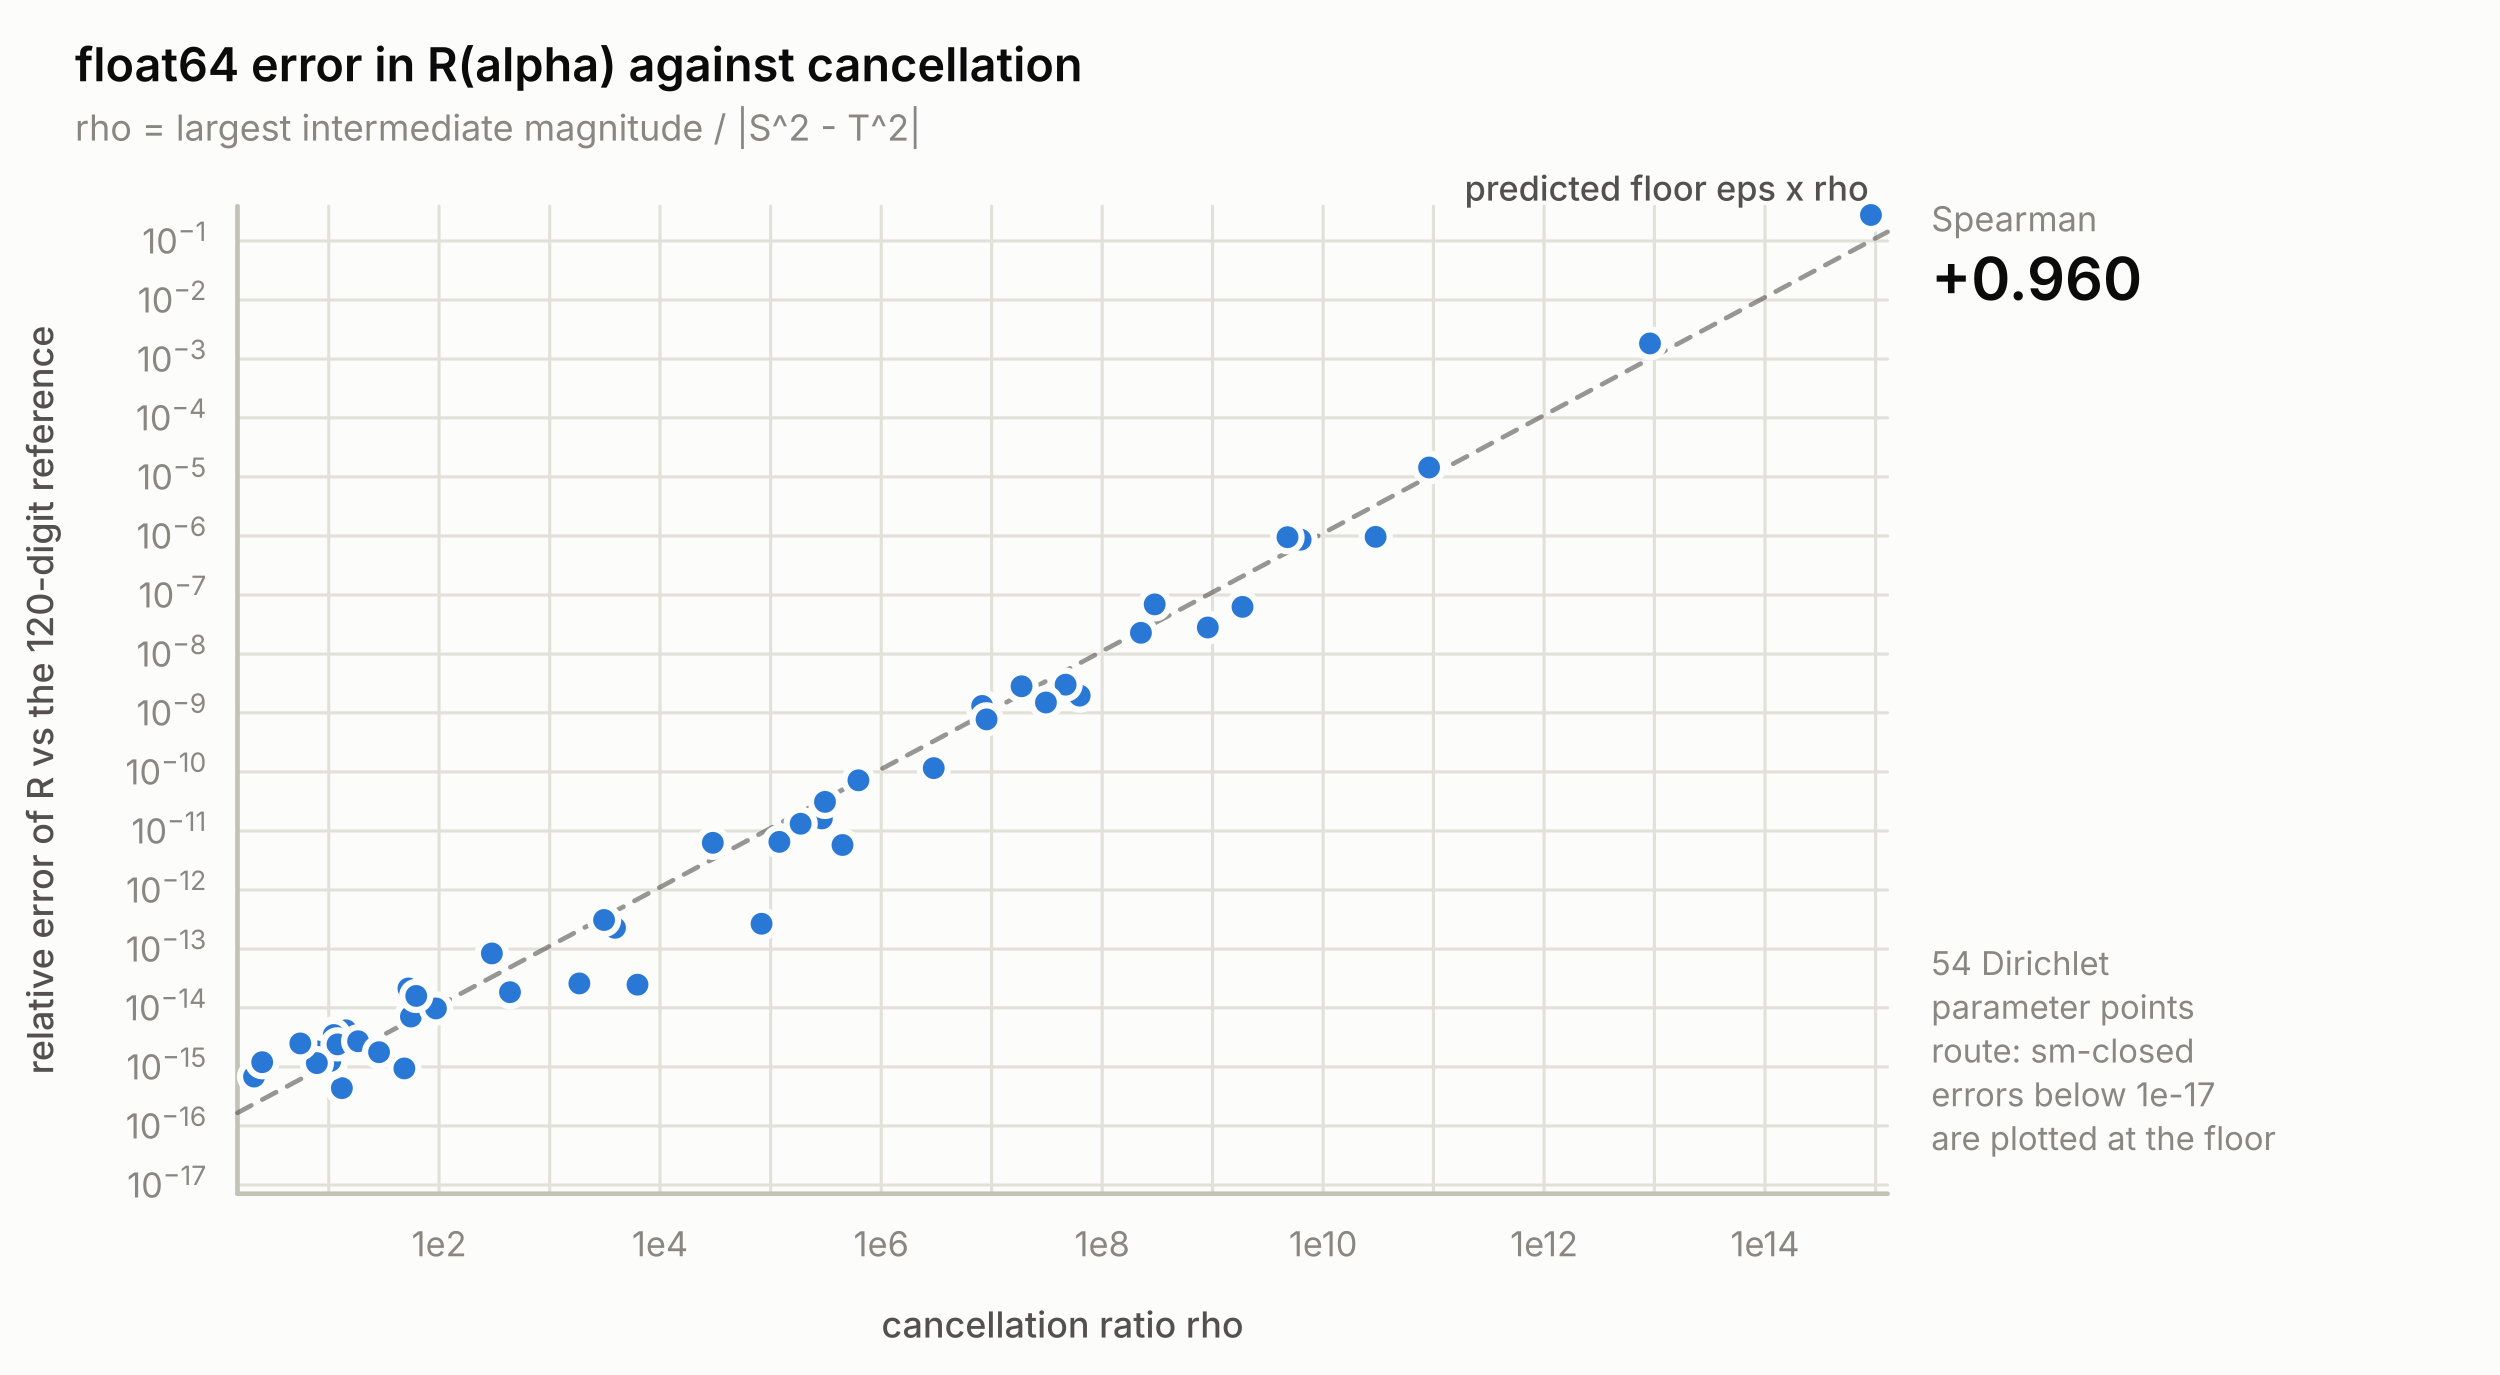
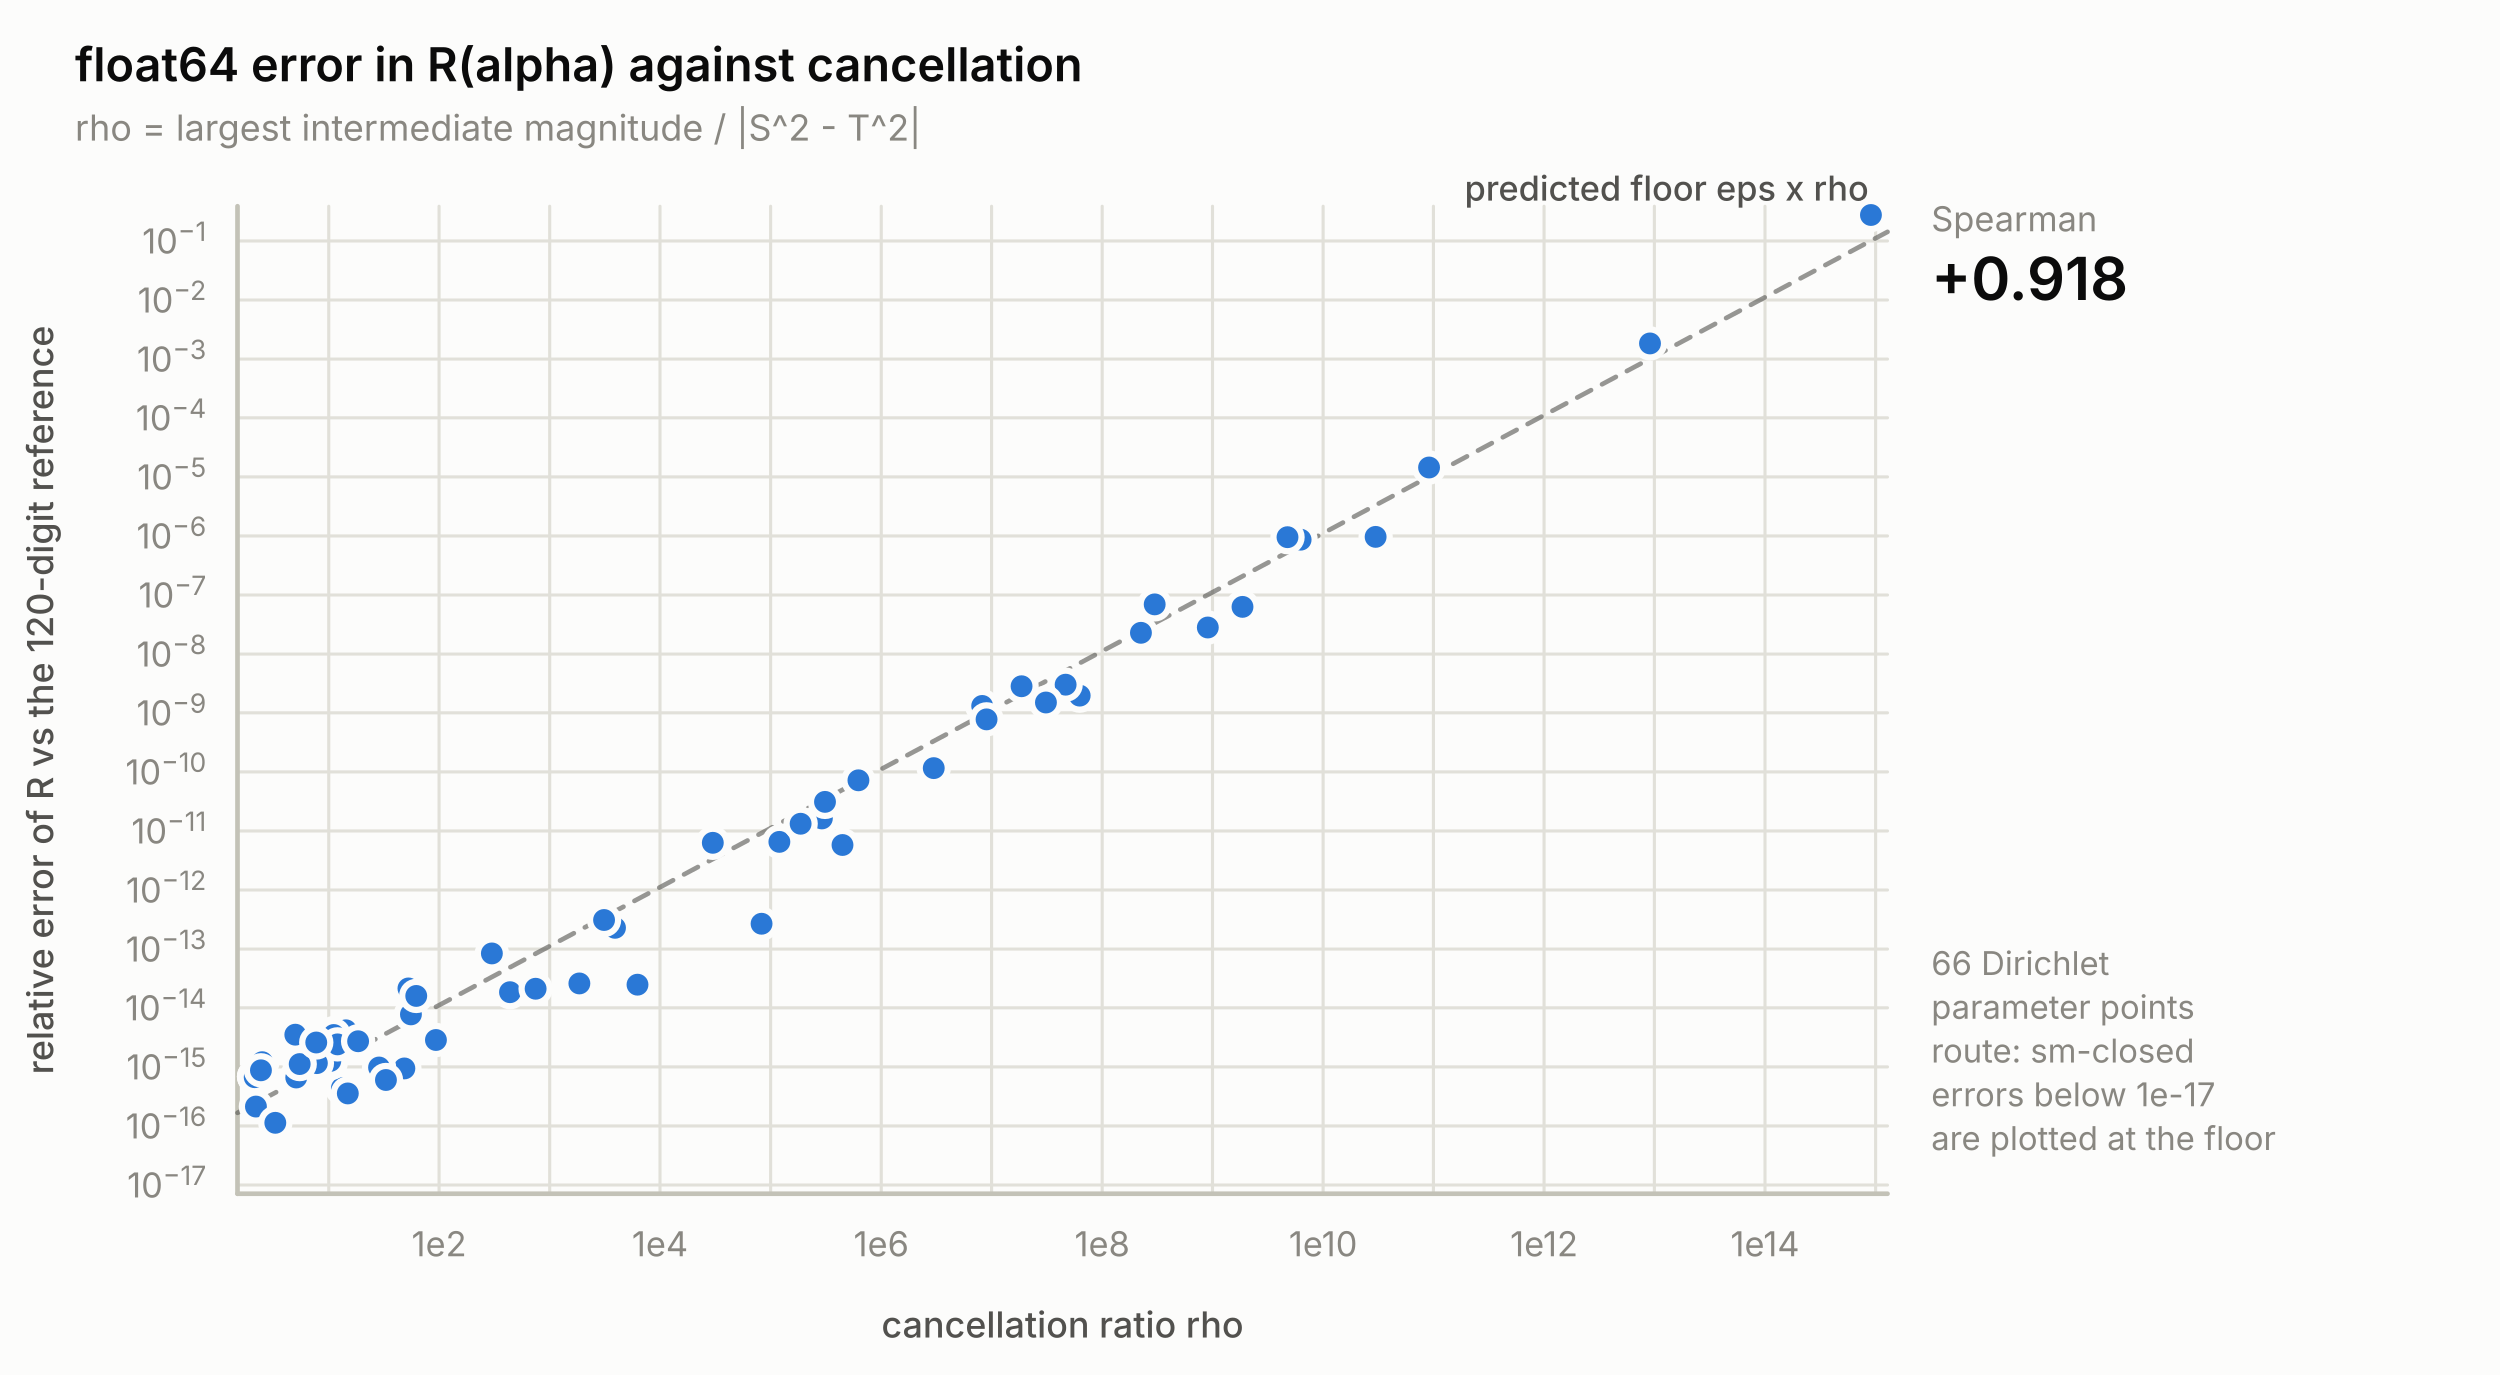
<svg xmlns="http://www.w3.org/2000/svg" width="800" height="440" viewBox="0 0 800 440" role="img">
  <rect width="800" height="440" fill="#fcfcfb" />
  <text x="24.0" y="26.0" font-family="system-ui, -apple-system, &quot;Segoe UI&quot;, sans-serif" font-size="15" fill="#0b0b0b" text-anchor="start" font-weight="600">float64 error in R(alpha) against cancellation</text>
  <text x="24.0" y="45.0" font-family="system-ui, -apple-system, &quot;Segoe UI&quot;, sans-serif" font-size="11.5" fill="#898781" text-anchor="start" font-weight="400">rho = largest intermediate magnitude / |S^2 - T^2|</text>
  <text x="340.0" y="428.0" font-family="system-ui, -apple-system, &quot;Segoe UI&quot;, sans-serif" font-size="11.5" fill="#52514e" text-anchor="middle" font-weight="500">cancellation ratio rho</text>
  <text transform="translate(17,224.0) rotate(-90)" font-family="system-ui, -apple-system, &quot;Segoe UI&quot;, sans-serif" font-size="11.5" fill="#52514e" text-anchor="middle" font-weight="500">relative error of R vs the 120-digit reference</text>
  <line x1="76.0" y1="379.2" x2="604.0" y2="379.2" stroke="#e1e0d9" stroke-width="1.0" stroke-linecap="round" opacity="1.00" />
  <text x="66.0" y="383.2" font-family="system-ui, -apple-system, &quot;Segoe UI&quot;, sans-serif" font-size="11" fill="#898781" text-anchor="end" font-weight="400" font-variant-numeric="tabular-nums">10<tspan dy="-4" font-size="8.5">−17</tspan>
  </text>
  <line x1="76.0" y1="360.3" x2="604.0" y2="360.3" stroke="#e1e0d9" stroke-width="1.0" stroke-linecap="round" opacity="1.00" />
  <text x="66.0" y="364.3" font-family="system-ui, -apple-system, &quot;Segoe UI&quot;, sans-serif" font-size="11" fill="#898781" text-anchor="end" font-weight="400" font-variant-numeric="tabular-nums">10<tspan dy="-4" font-size="8.5">−16</tspan>
  </text>
  <line x1="76.0" y1="341.4" x2="604.0" y2="341.4" stroke="#e1e0d9" stroke-width="1.0" stroke-linecap="round" opacity="1.00" />
  <text x="66.0" y="345.4" font-family="system-ui, -apple-system, &quot;Segoe UI&quot;, sans-serif" font-size="11" fill="#898781" text-anchor="end" font-weight="400" font-variant-numeric="tabular-nums">10<tspan dy="-4" font-size="8.5">−15</tspan>
  </text>
  <line x1="76.0" y1="322.5" x2="604.0" y2="322.5" stroke="#e1e0d9" stroke-width="1.0" stroke-linecap="round" opacity="1.00" />
  <text x="66.0" y="326.5" font-family="system-ui, -apple-system, &quot;Segoe UI&quot;, sans-serif" font-size="11" fill="#898781" text-anchor="end" font-weight="400" font-variant-numeric="tabular-nums">10<tspan dy="-4" font-size="8.5">−14</tspan>
  </text>
  <line x1="76.0" y1="303.7" x2="604.0" y2="303.7" stroke="#e1e0d9" stroke-width="1.0" stroke-linecap="round" opacity="1.00" />
  <text x="66.0" y="307.7" font-family="system-ui, -apple-system, &quot;Segoe UI&quot;, sans-serif" font-size="11" fill="#898781" text-anchor="end" font-weight="400" font-variant-numeric="tabular-nums">10<tspan dy="-4" font-size="8.5">−13</tspan>
  </text>
  <line x1="76.0" y1="284.8" x2="604.0" y2="284.8" stroke="#e1e0d9" stroke-width="1.0" stroke-linecap="round" opacity="1.00" />
  <text x="66.0" y="288.8" font-family="system-ui, -apple-system, &quot;Segoe UI&quot;, sans-serif" font-size="11" fill="#898781" text-anchor="end" font-weight="400" font-variant-numeric="tabular-nums">10<tspan dy="-4" font-size="8.5">−12</tspan>
  </text>
  <line x1="76.0" y1="265.9" x2="604.0" y2="265.9" stroke="#e1e0d9" stroke-width="1.0" stroke-linecap="round" opacity="1.00" />
  <text x="66.0" y="269.9" font-family="system-ui, -apple-system, &quot;Segoe UI&quot;, sans-serif" font-size="11" fill="#898781" text-anchor="end" font-weight="400" font-variant-numeric="tabular-nums">10<tspan dy="-4" font-size="8.5">−11</tspan>
  </text>
  <line x1="76.0" y1="247.0" x2="604.0" y2="247.0" stroke="#e1e0d9" stroke-width="1.0" stroke-linecap="round" opacity="1.00" />
  <text x="66.0" y="251.0" font-family="system-ui, -apple-system, &quot;Segoe UI&quot;, sans-serif" font-size="11" fill="#898781" text-anchor="end" font-weight="400" font-variant-numeric="tabular-nums">10<tspan dy="-4" font-size="8.5">−10</tspan>
  </text>
  <line x1="76.0" y1="228.1" x2="604.0" y2="228.1" stroke="#e1e0d9" stroke-width="1.0" stroke-linecap="round" opacity="1.00" />
  <text x="66.0" y="232.1" font-family="system-ui, -apple-system, &quot;Segoe UI&quot;, sans-serif" font-size="11" fill="#898781" text-anchor="end" font-weight="400" font-variant-numeric="tabular-nums">10<tspan dy="-4" font-size="8.5">−9</tspan>
  </text>
  <line x1="76.0" y1="209.3" x2="604.0" y2="209.3" stroke="#e1e0d9" stroke-width="1.0" stroke-linecap="round" opacity="1.00" />
  <text x="66.0" y="213.3" font-family="system-ui, -apple-system, &quot;Segoe UI&quot;, sans-serif" font-size="11" fill="#898781" text-anchor="end" font-weight="400" font-variant-numeric="tabular-nums">10<tspan dy="-4" font-size="8.5">−8</tspan>
  </text>
  <line x1="76.0" y1="190.4" x2="604.0" y2="190.4" stroke="#e1e0d9" stroke-width="1.0" stroke-linecap="round" opacity="1.00" />
  <text x="66.0" y="194.4" font-family="system-ui, -apple-system, &quot;Segoe UI&quot;, sans-serif" font-size="11" fill="#898781" text-anchor="end" font-weight="400" font-variant-numeric="tabular-nums">10<tspan dy="-4" font-size="8.5">−7</tspan>
  </text>
  <line x1="76.0" y1="171.5" x2="604.0" y2="171.5" stroke="#e1e0d9" stroke-width="1.0" stroke-linecap="round" opacity="1.00" />
  <text x="66.0" y="175.5" font-family="system-ui, -apple-system, &quot;Segoe UI&quot;, sans-serif" font-size="11" fill="#898781" text-anchor="end" font-weight="400" font-variant-numeric="tabular-nums">10<tspan dy="-4" font-size="8.5">−6</tspan>
  </text>
  <line x1="76.0" y1="152.6" x2="604.0" y2="152.6" stroke="#e1e0d9" stroke-width="1.0" stroke-linecap="round" opacity="1.00" />
  <text x="66.0" y="156.6" font-family="system-ui, -apple-system, &quot;Segoe UI&quot;, sans-serif" font-size="11" fill="#898781" text-anchor="end" font-weight="400" font-variant-numeric="tabular-nums">10<tspan dy="-4" font-size="8.5">−5</tspan>
  </text>
  <line x1="76.0" y1="133.7" x2="604.0" y2="133.7" stroke="#e1e0d9" stroke-width="1.0" stroke-linecap="round" opacity="1.00" />
  <text x="66.0" y="137.7" font-family="system-ui, -apple-system, &quot;Segoe UI&quot;, sans-serif" font-size="11" fill="#898781" text-anchor="end" font-weight="400" font-variant-numeric="tabular-nums">10<tspan dy="-4" font-size="8.5">−4</tspan>
  </text>
  <line x1="76.0" y1="114.9" x2="604.0" y2="114.9" stroke="#e1e0d9" stroke-width="1.0" stroke-linecap="round" opacity="1.00" />
  <text x="66.0" y="118.9" font-family="system-ui, -apple-system, &quot;Segoe UI&quot;, sans-serif" font-size="11" fill="#898781" text-anchor="end" font-weight="400" font-variant-numeric="tabular-nums">10<tspan dy="-4" font-size="8.5">−3</tspan>
  </text>
  <line x1="76.0" y1="96.0" x2="604.0" y2="96.0" stroke="#e1e0d9" stroke-width="1.0" stroke-linecap="round" opacity="1.00" />
  <text x="66.0" y="100.0" font-family="system-ui, -apple-system, &quot;Segoe UI&quot;, sans-serif" font-size="11" fill="#898781" text-anchor="end" font-weight="400" font-variant-numeric="tabular-nums">10<tspan dy="-4" font-size="8.5">−2</tspan>
  </text>
  <line x1="76.0" y1="77.1" x2="604.0" y2="77.1" stroke="#e1e0d9" stroke-width="1.0" stroke-linecap="round" opacity="1.00" />
  <text x="66.0" y="81.1" font-family="system-ui, -apple-system, &quot;Segoe UI&quot;, sans-serif" font-size="11" fill="#898781" text-anchor="end" font-weight="400" font-variant-numeric="tabular-nums">10<tspan dy="-4" font-size="8.5">−1</tspan>
  </text>
  <line x1="105.2" y1="66.0" x2="105.2" y2="382.0" stroke="#e1e0d9" stroke-width="1.0" stroke-linecap="round" opacity="1.00" />
  <line x1="140.5" y1="66.0" x2="140.5" y2="382.0" stroke="#e1e0d9" stroke-width="1.0" stroke-linecap="round" opacity="1.00" />
  <text x="140.5" y="402.0" font-family="system-ui, -apple-system, &quot;Segoe UI&quot;, sans-serif" font-size="11" fill="#898781" text-anchor="middle" font-weight="400" font-variant-numeric="tabular-nums">1e2</text>
  <line x1="175.9" y1="66.0" x2="175.9" y2="382.0" stroke="#e1e0d9" stroke-width="1.0" stroke-linecap="round" opacity="1.00" />
  <line x1="211.2" y1="66.0" x2="211.2" y2="382.0" stroke="#e1e0d9" stroke-width="1.0" stroke-linecap="round" opacity="1.00" />
  <text x="211.2" y="402.0" font-family="system-ui, -apple-system, &quot;Segoe UI&quot;, sans-serif" font-size="11" fill="#898781" text-anchor="middle" font-weight="400" font-variant-numeric="tabular-nums">1e4</text>
  <line x1="246.6" y1="66.0" x2="246.6" y2="382.0" stroke="#e1e0d9" stroke-width="1.0" stroke-linecap="round" opacity="1.00" />
  <line x1="282.0" y1="66.0" x2="282.0" y2="382.0" stroke="#e1e0d9" stroke-width="1.0" stroke-linecap="round" opacity="1.00" />
  <text x="282.0" y="402.0" font-family="system-ui, -apple-system, &quot;Segoe UI&quot;, sans-serif" font-size="11" fill="#898781" text-anchor="middle" font-weight="400" font-variant-numeric="tabular-nums">1e6</text>
  <line x1="317.3" y1="66.0" x2="317.3" y2="382.0" stroke="#e1e0d9" stroke-width="1.0" stroke-linecap="round" opacity="1.00" />
  <line x1="352.7" y1="66.0" x2="352.7" y2="382.0" stroke="#e1e0d9" stroke-width="1.0" stroke-linecap="round" opacity="1.00" />
  <text x="352.7" y="402.0" font-family="system-ui, -apple-system, &quot;Segoe UI&quot;, sans-serif" font-size="11" fill="#898781" text-anchor="middle" font-weight="400" font-variant-numeric="tabular-nums">1e8</text>
  <line x1="388.0" y1="66.0" x2="388.0" y2="382.0" stroke="#e1e0d9" stroke-width="1.0" stroke-linecap="round" opacity="1.00" />
  <line x1="423.4" y1="66.0" x2="423.4" y2="382.0" stroke="#e1e0d9" stroke-width="1.0" stroke-linecap="round" opacity="1.00" />
  <text x="423.4" y="402.0" font-family="system-ui, -apple-system, &quot;Segoe UI&quot;, sans-serif" font-size="11" fill="#898781" text-anchor="middle" font-weight="400" font-variant-numeric="tabular-nums">1e10</text>
  <line x1="458.7" y1="66.0" x2="458.7" y2="382.0" stroke="#e1e0d9" stroke-width="1.0" stroke-linecap="round" opacity="1.00" />
  <line x1="494.1" y1="66.0" x2="494.1" y2="382.0" stroke="#e1e0d9" stroke-width="1.0" stroke-linecap="round" opacity="1.00" />
  <text x="494.1" y="402.0" font-family="system-ui, -apple-system, &quot;Segoe UI&quot;, sans-serif" font-size="11" fill="#898781" text-anchor="middle" font-weight="400" font-variant-numeric="tabular-nums">1e12</text>
  <line x1="529.4" y1="66.0" x2="529.4" y2="382.0" stroke="#e1e0d9" stroke-width="1.0" stroke-linecap="round" opacity="1.00" />
  <line x1="564.8" y1="66.0" x2="564.8" y2="382.0" stroke="#e1e0d9" stroke-width="1.0" stroke-linecap="round" opacity="1.00" />
  <text x="564.8" y="402.0" font-family="system-ui, -apple-system, &quot;Segoe UI&quot;, sans-serif" font-size="11" fill="#898781" text-anchor="middle" font-weight="400" font-variant-numeric="tabular-nums">1e14</text>
  <line x1="600.2" y1="66.0" x2="600.2" y2="382.0" stroke="#e1e0d9" stroke-width="1.0" stroke-linecap="round" opacity="1.00" />
  <line x1="76.0" y1="382.0" x2="604.0" y2="382.0" stroke="#c3c2b7" stroke-width="1.5" stroke-linecap="round" opacity="1.00" />
  <line x1="76.0" y1="66.0" x2="76.0" y2="382.0" stroke="#c3c2b7" stroke-width="1.5" stroke-linecap="round" opacity="1.00" />
  <line x1="76.0" y1="356.1" x2="604.0" y2="74.2" stroke="#52514e" stroke-width="1.5" stroke-linecap="round" opacity="0.60" stroke-dasharray="5 4" />
  <text x="598.0" y="64.2" font-family="system-ui, -apple-system, &quot;Segoe UI&quot;, sans-serif" font-size="11" fill="#52514e" text-anchor="end" font-weight="500">predicted floor   eps x rho</text>
  <circle cx="129.4" cy="341.9" r="4.5" fill="#2a78d6" stroke="#fcfcfb" stroke-width="2" />
-   <circle cx="94.5" cy="333.5" r="4.5" fill="#2a78d6" stroke="#fcfcfb" stroke-width="2" />
+   <circle cx="94.5" cy="331.1" r="4.5" fill="#2a78d6" stroke="#fcfcfb" stroke-width="2" />
  <circle cx="82.7" cy="338.8" r="4.5" fill="#2a78d6" stroke="#fcfcfb" stroke-width="2" />
-   <circle cx="131.5" cy="325.3" r="4.5" fill="#2a78d6" stroke="#fcfcfb" stroke-width="2" />
-   <circle cx="139.5" cy="322.7" r="4.5" fill="#2a78d6" stroke="#fcfcfb" stroke-width="2" />
+   <circle cx="131.5" cy="324.6" r="4.5" fill="#2a78d6" stroke="#fcfcfb" stroke-width="2" />
+   <circle cx="139.5" cy="332.8" r="4.5" fill="#2a78d6" stroke="#fcfcfb" stroke-width="2" />
  <circle cx="130.7" cy="316.3" r="4.5" fill="#2a78d6" stroke="#fcfcfb" stroke-width="2" />
  <circle cx="109.4" cy="348.2" r="4.5" fill="#2a78d6" stroke="#fcfcfb" stroke-width="2" />
  <circle cx="106.8" cy="330.6" r="4.5" fill="#2a78d6" stroke="#fcfcfb" stroke-width="2" />
  <circle cx="249.4" cy="269.4" r="4.5" fill="#2a78d6" stroke="#fcfcfb" stroke-width="2" />
  <circle cx="263.0" cy="261.9" r="4.5" fill="#2a78d6" stroke="#fcfcfb" stroke-width="2" />
  <circle cx="365.1" cy="202.5" r="4.5" fill="#2a78d6" stroke="#fcfcfb" stroke-width="2" />
  <circle cx="314.3" cy="225.9" r="4.5" fill="#2a78d6" stroke="#fcfcfb" stroke-width="2" />
  <circle cx="105.8" cy="340.2" r="4.5" fill="#2a78d6" stroke="#fcfcfb" stroke-width="2" />
  <circle cx="110.7" cy="329.7" r="4.5" fill="#2a78d6" stroke="#fcfcfb" stroke-width="2" />
  <circle cx="106.8" cy="331.2" r="4.5" fill="#2a78d6" stroke="#fcfcfb" stroke-width="2" />
  <circle cx="96.1" cy="333.9" r="4.5" fill="#2a78d6" stroke="#fcfcfb" stroke-width="2" />
  <circle cx="157.4" cy="305.1" r="4.5" fill="#2a78d6" stroke="#fcfcfb" stroke-width="2" />
  <circle cx="228.1" cy="269.7" r="4.5" fill="#2a78d6" stroke="#fcfcfb" stroke-width="2" />
  <circle cx="298.8" cy="245.8" r="4.5" fill="#2a78d6" stroke="#fcfcfb" stroke-width="2" />
  <circle cx="369.5" cy="193.4" r="4.5" fill="#2a78d6" stroke="#fcfcfb" stroke-width="2" />
  <circle cx="440.2" cy="171.8" r="4.5" fill="#2a78d6" stroke="#fcfcfb" stroke-width="2" />
  <circle cx="105.7" cy="339.5" r="4.5" fill="#2a78d6" stroke="#fcfcfb" stroke-width="2" />
  <circle cx="101.3" cy="336.4" r="4.5" fill="#2a78d6" stroke="#fcfcfb" stroke-width="2" />
  <circle cx="83.9" cy="339.9" r="4.5" fill="#2a78d6" stroke="#fcfcfb" stroke-width="2" />
  <circle cx="133.2" cy="318.7" r="4.5" fill="#2a78d6" stroke="#fcfcfb" stroke-width="2" />
  <circle cx="204.0" cy="315.1" r="4.5" fill="#2a78d6" stroke="#fcfcfb" stroke-width="2" />
  <circle cx="274.7" cy="249.7" r="4.5" fill="#2a78d6" stroke="#fcfcfb" stroke-width="2" />
  <circle cx="345.5" cy="222.6" r="4.5" fill="#2a78d6" stroke="#fcfcfb" stroke-width="2" />
  <circle cx="416.2" cy="172.7" r="4.5" fill="#2a78d6" stroke="#fcfcfb" stroke-width="2" />
  <circle cx="108.0" cy="334.2" r="4.5" fill="#2a78d6" stroke="#fcfcfb" stroke-width="2" />
  <circle cx="101.4" cy="340.2" r="4.5" fill="#2a78d6" stroke="#fcfcfb" stroke-width="2" />
  <circle cx="81.3" cy="344.5" r="4.5" fill="#2a78d6" stroke="#fcfcfb" stroke-width="2" />
  <circle cx="114.6" cy="333.2" r="4.5" fill="#2a78d6" stroke="#fcfcfb" stroke-width="2" />
  <circle cx="185.4" cy="314.7" r="4.5" fill="#2a78d6" stroke="#fcfcfb" stroke-width="2" />
  <circle cx="256.2" cy="263.6" r="4.5" fill="#2a78d6" stroke="#fcfcfb" stroke-width="2" />
  <circle cx="326.9" cy="219.6" r="4.5" fill="#2a78d6" stroke="#fcfcfb" stroke-width="2" />
  <circle cx="397.6" cy="194.2" r="4.5" fill="#2a78d6" stroke="#fcfcfb" stroke-width="2" />
  <circle cx="96.1" cy="333.9" r="4.5" fill="#2a78d6" stroke="#fcfcfb" stroke-width="2" />
  <circle cx="163.2" cy="317.5" r="4.5" fill="#2a78d6" stroke="#fcfcfb" stroke-width="2" />
  <circle cx="243.7" cy="295.6" r="4.5" fill="#2a78d6" stroke="#fcfcfb" stroke-width="2" />
  <circle cx="315.7" cy="230.2" r="4.5" fill="#2a78d6" stroke="#fcfcfb" stroke-width="2" />
  <circle cx="386.5" cy="200.8" r="4.5" fill="#2a78d6" stroke="#fcfcfb" stroke-width="2" />
  <circle cx="457.3" cy="149.6" r="4.5" fill="#2a78d6" stroke="#fcfcfb" stroke-width="2" />
  <circle cx="528.0" cy="109.9" r="4.5" fill="#2a78d6" stroke="#fcfcfb" stroke-width="2" />
  <circle cx="598.7" cy="68.8" r="4.5" fill="#2a78d6" stroke="#fcfcfb" stroke-width="2" />
  <circle cx="83.9" cy="339.9" r="4.5" fill="#2a78d6" stroke="#fcfcfb" stroke-width="2" />
-   <circle cx="121.3" cy="336.7" r="4.5" fill="#2a78d6" stroke="#fcfcfb" stroke-width="2" />
+   <circle cx="121.3" cy="341.6" r="4.5" fill="#2a78d6" stroke="#fcfcfb" stroke-width="2" />
  <circle cx="196.8" cy="296.9" r="4.5" fill="#2a78d6" stroke="#fcfcfb" stroke-width="2" />
  <circle cx="269.6" cy="270.4" r="4.5" fill="#2a78d6" stroke="#fcfcfb" stroke-width="2" />
  <circle cx="341.0" cy="219.1" r="4.5" fill="#2a78d6" stroke="#fcfcfb" stroke-width="2" />
  <circle cx="412.0" cy="171.9" r="4.5" fill="#2a78d6" stroke="#fcfcfb" stroke-width="2" />
  <circle cx="193.3" cy="294.4" r="4.5" fill="#2a78d6" stroke="#fcfcfb" stroke-width="2" />
  <circle cx="264.0" cy="256.6" r="4.5" fill="#2a78d6" stroke="#fcfcfb" stroke-width="2" />
  <circle cx="334.7" cy="224.8" r="4.5" fill="#2a78d6" stroke="#fcfcfb" stroke-width="2" />
+   <circle cx="94.5" cy="331.1" r="4.5" fill="#2a78d6" stroke="#fcfcfb" stroke-width="2" />
+   <circle cx="94.8" cy="344.8" r="4.5" fill="#2a78d6" stroke="#fcfcfb" stroke-width="2" />
+   <circle cx="95.9" cy="340.5" r="4.5" fill="#2a78d6" stroke="#fcfcfb" stroke-width="2" />
+   <circle cx="101.2" cy="333.6" r="4.5" fill="#2a78d6" stroke="#fcfcfb" stroke-width="2" />
+   <circle cx="123.5" cy="345.6" r="4.5" fill="#2a78d6" stroke="#fcfcfb" stroke-width="2" />
+   <circle cx="171.4" cy="316.4" r="4.5" fill="#2a78d6" stroke="#fcfcfb" stroke-width="2" />
+   <circle cx="81.3" cy="344.5" r="4.5" fill="#2a78d6" stroke="#fcfcfb" stroke-width="2" />
+   <circle cx="81.5" cy="344.7" r="4.5" fill="#2a78d6" stroke="#fcfcfb" stroke-width="2" />
+   <circle cx="81.9" cy="354.1" r="4.5" fill="#2a78d6" stroke="#fcfcfb" stroke-width="2" />
+   <circle cx="83.5" cy="342.5" r="4.5" fill="#2a78d6" stroke="#fcfcfb" stroke-width="2" />
+   <circle cx="88.1" cy="359.3" r="4.5" fill="#2a78d6" stroke="#fcfcfb" stroke-width="2" />
+   <circle cx="111.3" cy="349.9" r="4.5" fill="#2a78d6" stroke="#fcfcfb" stroke-width="2" />
  <text x="618.0" y="74.0" font-family="system-ui, -apple-system, &quot;Segoe UI&quot;, sans-serif" font-size="11" fill="#898781" text-anchor="start" font-weight="400">Spearman</text>
-   <text x="618.0" y="96.0" font-family="system-ui, -apple-system, &quot;Segoe UI&quot;, sans-serif" font-size="19" fill="#0b0b0b" text-anchor="start" font-weight="600">+0.960</text>
-   <text x="618.0" y="312.0" font-family="system-ui, -apple-system, &quot;Segoe UI&quot;, sans-serif" font-size="10.5" fill="#898781" text-anchor="start" font-weight="400">54 Dirichlet</text>
+   <text x="618.0" y="96.0" font-family="system-ui, -apple-system, &quot;Segoe UI&quot;, sans-serif" font-size="19" fill="#0b0b0b" text-anchor="start" font-weight="600">+0.918</text>
+   <text x="618.0" y="312.0" font-family="system-ui, -apple-system, &quot;Segoe UI&quot;, sans-serif" font-size="10.5" fill="#898781" text-anchor="start" font-weight="400">66 Dirichlet</text>
  <text x="618.0" y="326.0" font-family="system-ui, -apple-system, &quot;Segoe UI&quot;, sans-serif" font-size="10.5" fill="#898781" text-anchor="start" font-weight="400">parameter points</text>
  <text x="618.0" y="340.0" font-family="system-ui, -apple-system, &quot;Segoe UI&quot;, sans-serif" font-size="10.5" fill="#898781" text-anchor="start" font-weight="400">route: sm-closed</text>
  <text x="618.0" y="354.0" font-family="system-ui, -apple-system, &quot;Segoe UI&quot;, sans-serif" font-size="10.5" fill="#898781" text-anchor="start" font-weight="400">errors below 1e-17</text>
  <text x="618.0" y="368.0" font-family="system-ui, -apple-system, &quot;Segoe UI&quot;, sans-serif" font-size="10.5" fill="#898781" text-anchor="start" font-weight="400">are plotted at the floor</text>
</svg>
